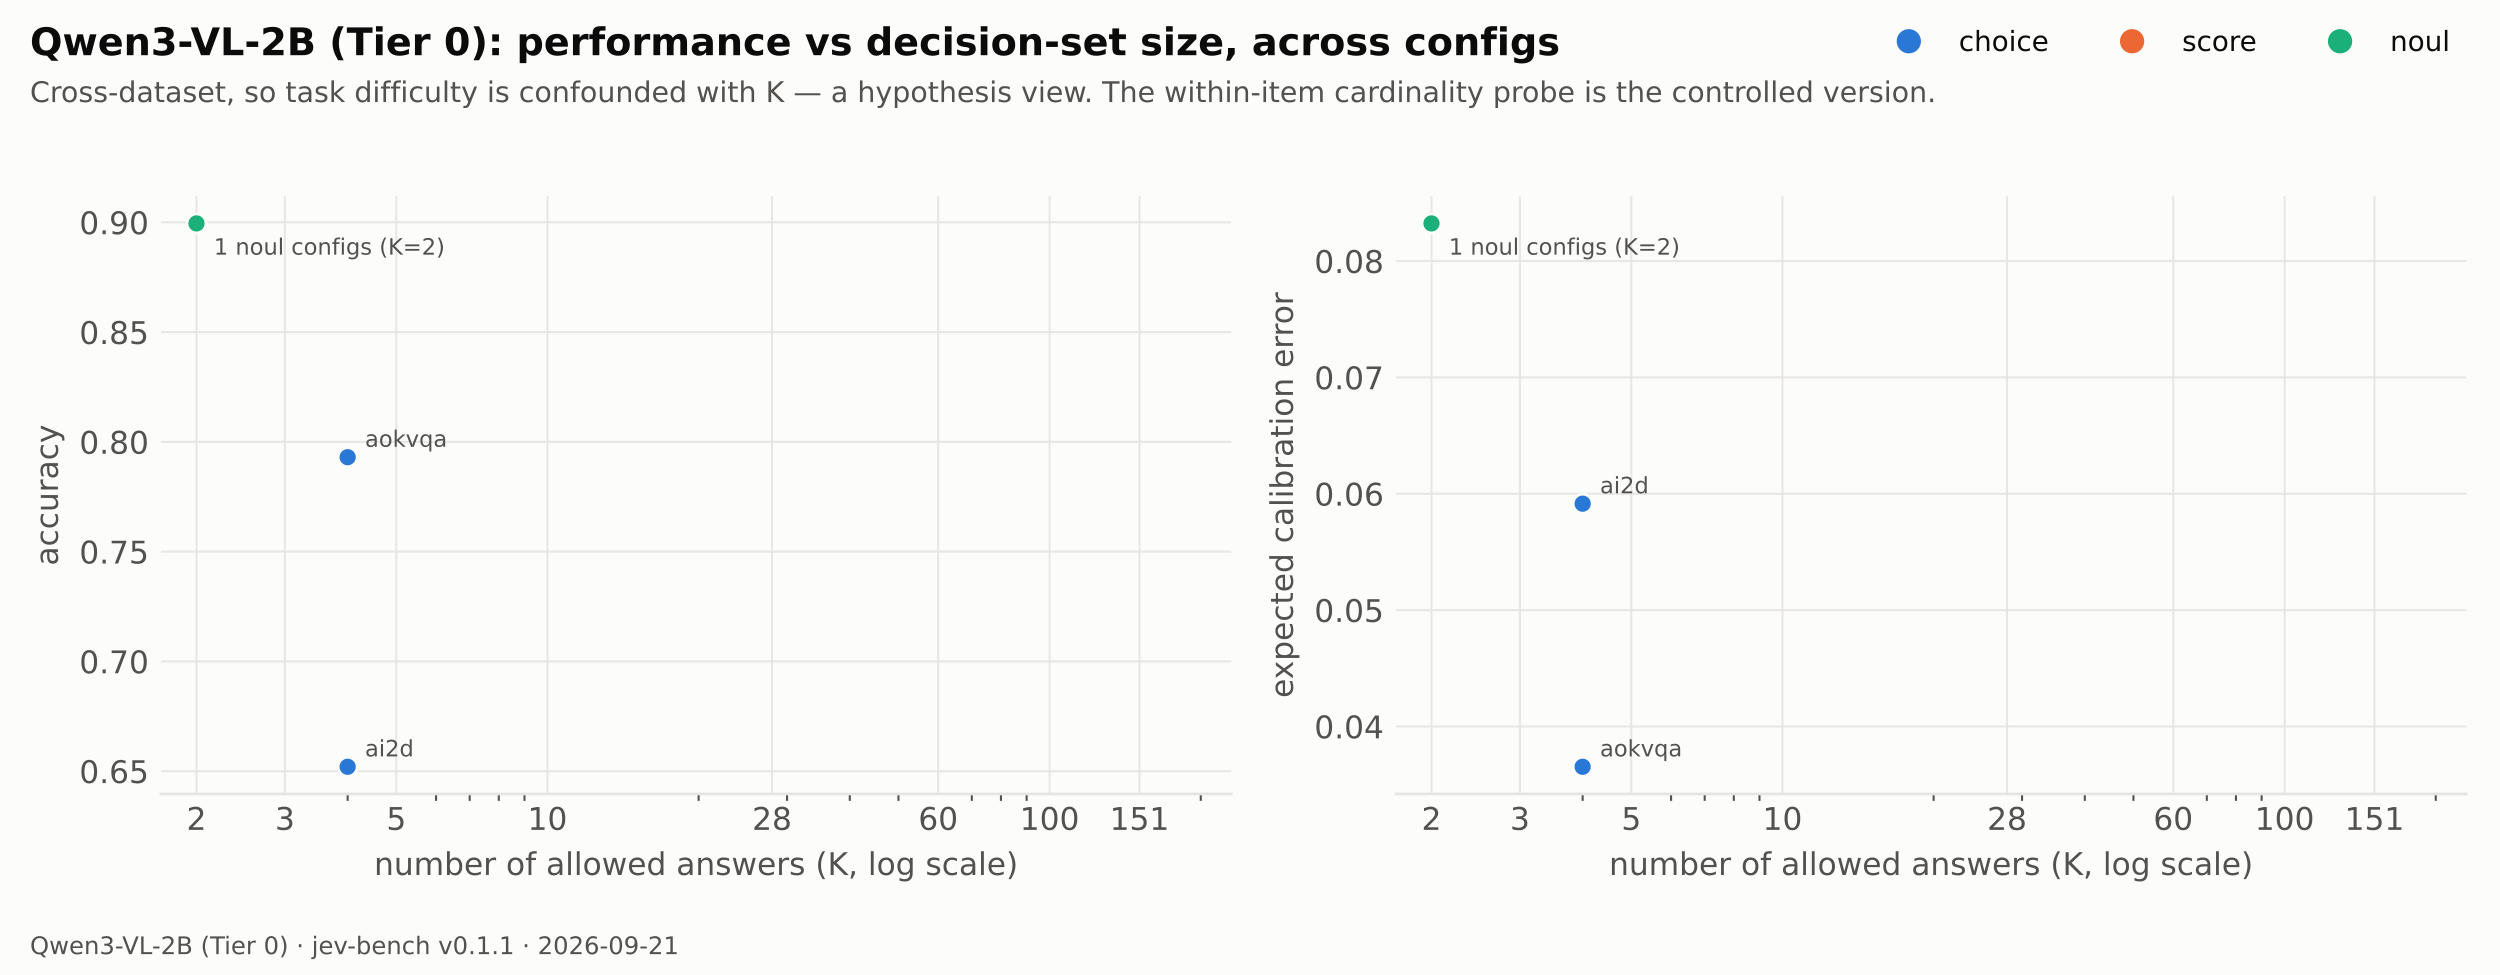
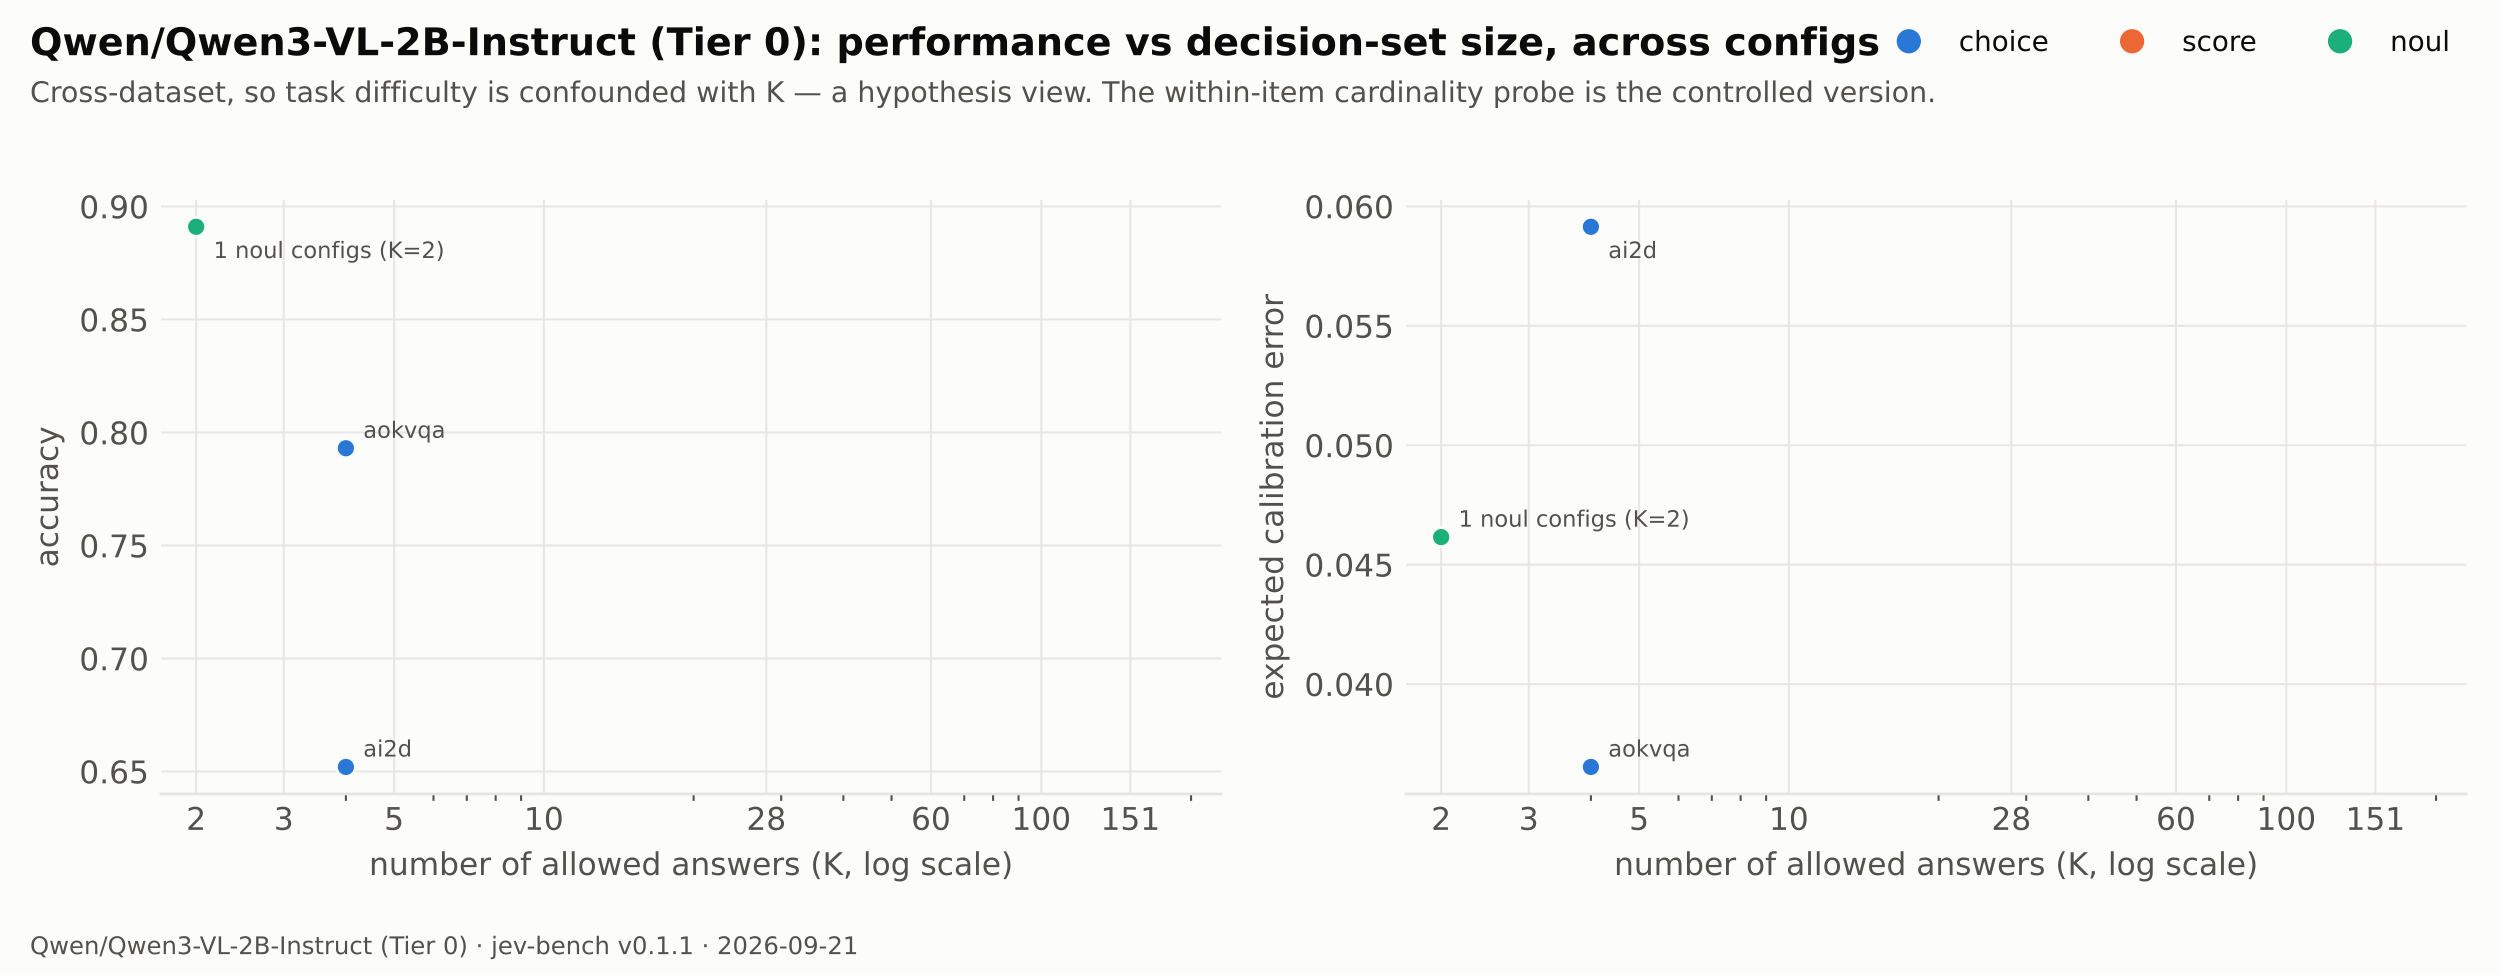
<svg xmlns="http://www.w3.org/2000/svg" xmlns:xlink="http://www.w3.org/1999/xlink" width="720pt" height="280.8pt" viewBox="0 0 720 280.8" version="1.1">
  <defs>
    <style type="text/css">*{stroke-linejoin: round; stroke-linecap: butt}</style>
  </defs>
  <g id="figure_1">
    <g id="patch_1">
      <path d="M 0 280.8  L 720 280.8  L 720 0  L 0 0  z " style="fill: #fcfcfb" />
    </g>
    <g id="axes_1">
      <g id="patch_2">
-         <path d="M 46.38 228.658  L 354.599 228.658  L 354.599 56.52  L 46.38 56.52  z " style="fill: #fcfcfb" />
+         <path d="M 46.38 228.658  L 351.719 228.658  L 351.719 57.537  L 46.38 57.537  z " style="fill: #fcfcfb" />
      </g>
      <g id="matplotlib.axis_1">
        <g id="xtick_1">
          <g id="line2d_1">
-             <path d="M 56.587 228.658  L 56.587 56.52  " clip-path="url(#pac62954fc0)" style="fill: none; stroke: #e6e5e1; stroke-opacity: 0.9; stroke-width: 0.6; stroke-linecap: square" />
+             <path d="M 56.492 228.658  L 56.492 57.537  " clip-path="url(#p99fe18894e)" style="fill: none; stroke: #e6e5e1; stroke-opacity: 0.9; stroke-width: 0.6; stroke-linecap: square" />
          </g>
          <g id="line2d_2" />
          <g id="text_1">
-             <text style="font-size: 9px; font-family: 'DejaVu Sans'; text-anchor: middle; fill: #52514e" x="56.587" y="238.996" transform="rotate(-0 56.58722 238.9958)">2</text>
+             <text style="font-size: 9px; font-family: 'DejaVu Sans'; text-anchor: middle; fill: #52514e" x="56.492" y="238.996" transform="rotate(-0 56.49184 238.9958)">2</text>
          </g>
        </g>
        <g id="xtick_2">
          <g id="line2d_3">
-             <path d="M 82.053 228.658  L 82.053 56.52  " clip-path="url(#pac62954fc0)" style="fill: none; stroke: #e6e5e1; stroke-opacity: 0.9; stroke-width: 0.6; stroke-linecap: square" />
+             <path d="M 81.72 228.658  L 81.72 57.537  " clip-path="url(#p99fe18894e)" style="fill: none; stroke: #e6e5e1; stroke-opacity: 0.9; stroke-width: 0.6; stroke-linecap: square" />
          </g>
          <g id="line2d_4" />
          <g id="text_2">
-             <text style="font-size: 9px; font-family: 'DejaVu Sans'; text-anchor: middle; fill: #52514e" x="82.053" y="238.996" transform="rotate(-0 82.05299 238.9958)">3</text>
+             <text style="font-size: 9px; font-family: 'DejaVu Sans'; text-anchor: middle; fill: #52514e" x="81.72" y="238.996" transform="rotate(-0 81.71966 238.9958)">3</text>
          </g>
        </g>
        <g id="xtick_3">
          <g id="line2d_5">
-             <path d="M 114.136 228.658  L 114.136 56.52  " clip-path="url(#pac62954fc0)" style="fill: none; stroke: #e6e5e1; stroke-opacity: 0.9; stroke-width: 0.6; stroke-linecap: square" />
+             <path d="M 113.503 228.658  L 113.503 57.537  " clip-path="url(#p99fe18894e)" style="fill: none; stroke: #e6e5e1; stroke-opacity: 0.9; stroke-width: 0.6; stroke-linecap: square" />
          </g>
          <g id="line2d_6" />
          <g id="text_3">
-             <text style="font-size: 9px; font-family: 'DejaVu Sans'; text-anchor: middle; fill: #52514e" x="114.136" y="238.996" transform="rotate(-0 114.1361 238.9958)">5</text>
+             <text style="font-size: 9px; font-family: 'DejaVu Sans'; text-anchor: middle; fill: #52514e" x="113.503" y="238.996" transform="rotate(-0 113.503 238.9958)">5</text>
          </g>
        </g>
        <g id="xtick_4">
          <g id="line2d_7">
-             <path d="M 157.67 228.658  L 157.67 56.52  " clip-path="url(#pac62954fc0)" style="fill: none; stroke: #e6e5e1; stroke-opacity: 0.9; stroke-width: 0.6; stroke-linecap: square" />
+             <path d="M 156.63 228.658  L 156.63 57.537  " clip-path="url(#p99fe18894e)" style="fill: none; stroke: #e6e5e1; stroke-opacity: 0.9; stroke-width: 0.6; stroke-linecap: square" />
          </g>
          <g id="line2d_8" />
          <g id="text_4">
-             <text style="font-size: 9px; font-family: 'DejaVu Sans'; text-anchor: middle; fill: #52514e" x="157.67" y="238.996" transform="rotate(-0 157.6701 238.9958)">10</text>
+             <text style="font-size: 9px; font-family: 'DejaVu Sans'; text-anchor: middle; fill: #52514e" x="156.63" y="238.996" transform="rotate(-0 156.6302 238.9958)">10</text>
          </g>
        </g>
        <g id="xtick_5">
          <g id="line2d_9">
-             <path d="M 222.337 228.658  L 222.337 56.52  " clip-path="url(#pac62954fc0)" style="fill: none; stroke: #e6e5e1; stroke-opacity: 0.9; stroke-width: 0.6; stroke-linecap: square" />
+             <path d="M 220.693 228.658  L 220.693 57.537  " clip-path="url(#p99fe18894e)" style="fill: none; stroke: #e6e5e1; stroke-opacity: 0.9; stroke-width: 0.6; stroke-linecap: square" />
          </g>
          <g id="line2d_10" />
          <g id="text_5">
-             <text style="font-size: 9px; font-family: 'DejaVu Sans'; text-anchor: middle; fill: #52514e" x="222.337" y="238.996" transform="rotate(-0 222.3367 238.9958)">28</text>
+             <text style="font-size: 9px; font-family: 'DejaVu Sans'; text-anchor: middle; fill: #52514e" x="220.693" y="238.996" transform="rotate(-0 220.6926 238.9958)">28</text>
          </g>
        </g>
        <g id="xtick_6">
          <g id="line2d_11">
-             <path d="M 270.204 228.658  L 270.204 56.52  " clip-path="url(#pac62954fc0)" style="fill: none; stroke: #e6e5e1; stroke-opacity: 0.9; stroke-width: 0.6; stroke-linecap: square" />
+             <path d="M 268.112 228.658  L 268.112 57.537  " clip-path="url(#p99fe18894e)" style="fill: none; stroke: #e6e5e1; stroke-opacity: 0.9; stroke-width: 0.6; stroke-linecap: square" />
          </g>
          <g id="line2d_12" />
          <g id="text_6">
-             <text style="font-size: 9px; font-family: 'DejaVu Sans'; text-anchor: middle; fill: #52514e" x="270.204" y="238.996" transform="rotate(-0 270.2039 238.9958)">60</text>
+             <text style="font-size: 9px; font-family: 'DejaVu Sans'; text-anchor: middle; fill: #52514e" x="268.112" y="238.996" transform="rotate(-0 268.1125 238.9958)">60</text>
          </g>
        </g>
        <g id="xtick_7">
          <g id="line2d_13">
-             <path d="M 302.287 228.658  L 302.287 56.52  " clip-path="url(#pac62954fc0)" style="fill: none; stroke: #e6e5e1; stroke-opacity: 0.9; stroke-width: 0.6; stroke-linecap: square" />
+             <path d="M 299.896 228.658  L 299.896 57.537  " clip-path="url(#p99fe18894e)" style="fill: none; stroke: #e6e5e1; stroke-opacity: 0.9; stroke-width: 0.6; stroke-linecap: square" />
          </g>
          <g id="line2d_14" />
          <g id="text_7">
-             <text style="font-size: 9px; font-family: 'DejaVu Sans'; text-anchor: middle; fill: #52514e" x="302.287" y="238.996" transform="rotate(-0 302.287 238.9958)">100</text>
+             <text style="font-size: 9px; font-family: 'DejaVu Sans'; text-anchor: middle; fill: #52514e" x="299.896" y="238.996" transform="rotate(-0 299.8958 238.9958)">100</text>
          </g>
        </g>
        <g id="xtick_8">
          <g id="line2d_15">
-             <path d="M 328.17 228.658  L 328.17 56.52  " clip-path="url(#pac62954fc0)" style="fill: none; stroke: #e6e5e1; stroke-opacity: 0.9; stroke-width: 0.6; stroke-linecap: square" />
+             <path d="M 325.537 228.658  L 325.537 57.537  " clip-path="url(#p99fe18894e)" style="fill: none; stroke: #e6e5e1; stroke-opacity: 0.9; stroke-width: 0.6; stroke-linecap: square" />
          </g>
          <g id="line2d_16" />
          <g id="text_8">
-             <text style="font-size: 9px; font-family: 'DejaVu Sans'; text-anchor: middle; fill: #52514e" x="328.17" y="238.996" transform="rotate(-0 328.1701 238.9958)">151</text>
+             <text style="font-size: 9px; font-family: 'DejaVu Sans'; text-anchor: middle; fill: #52514e" x="325.537" y="238.996" transform="rotate(-0 325.537 238.9958)">151</text>
          </g>
        </g>
        <g id="xtick_9">
          <g id="line2d_17">
            <defs>
-               <path id="m571e9ba2e5" d="M 0 0  L 0 2  " style="stroke: #52514e; stroke-width: 0.6" />
+               <path id="m1d4f5ffcef" d="M 0 0  L 0 2  " style="stroke: #52514e; stroke-width: 0.6" />
            </defs>
            <g>
-               <use xlink:href="#m571e9ba2e5" x="100.121" y="228.658" style="fill: #52514e; stroke: #52514e; stroke-width: 0.6" />
+               <use xlink:href="#m1d4f5ffcef" x="99.619" y="228.658" style="fill: #52514e; stroke: #52514e; stroke-width: 0.6" />
            </g>
          </g>
        </g>
        <g id="xtick_10">
          <g id="line2d_18">
            <g>
-               <use xlink:href="#m571e9ba2e5" x="125.587" y="228.658" style="fill: #52514e; stroke: #52514e; stroke-width: 0.6" />
+               <use xlink:href="#m1d4f5ffcef" x="124.847" y="228.658" style="fill: #52514e; stroke: #52514e; stroke-width: 0.6" />
            </g>
          </g>
        </g>
        <g id="xtick_11">
          <g id="line2d_19">
            <g>
-               <use xlink:href="#m571e9ba2e5" x="135.269" y="228.658" style="fill: #52514e; stroke: #52514e; stroke-width: 0.6" />
+               <use xlink:href="#m1d4f5ffcef" x="134.438" y="228.658" style="fill: #52514e; stroke: #52514e; stroke-width: 0.6" />
            </g>
          </g>
        </g>
        <g id="xtick_12">
          <g id="line2d_20">
            <g>
-               <use xlink:href="#m571e9ba2e5" x="143.655" y="228.658" style="fill: #52514e; stroke: #52514e; stroke-width: 0.6" />
+               <use xlink:href="#m1d4f5ffcef" x="142.746" y="228.658" style="fill: #52514e; stroke: #52514e; stroke-width: 0.6" />
            </g>
          </g>
        </g>
        <g id="xtick_13">
          <g id="line2d_21">
            <g>
-               <use xlink:href="#m571e9ba2e5" x="151.053" y="228.658" style="fill: #52514e; stroke: #52514e; stroke-width: 0.6" />
+               <use xlink:href="#m1d4f5ffcef" x="150.075" y="228.658" style="fill: #52514e; stroke: #52514e; stroke-width: 0.6" />
            </g>
          </g>
        </g>
        <g id="xtick_14">
          <g id="line2d_22">
            <g>
-               <use xlink:href="#m571e9ba2e5" x="201.204" y="228.658" style="fill: #52514e; stroke: #52514e; stroke-width: 0.6" />
+               <use xlink:href="#m1d4f5ffcef" x="199.757" y="228.658" style="fill: #52514e; stroke: #52514e; stroke-width: 0.6" />
            </g>
          </g>
        </g>
        <g id="xtick_15">
          <g id="line2d_23">
            <g>
-               <use xlink:href="#m571e9ba2e5" x="226.67" y="228.658" style="fill: #52514e; stroke: #52514e; stroke-width: 0.6" />
+               <use xlink:href="#m1d4f5ffcef" x="224.985" y="228.658" style="fill: #52514e; stroke: #52514e; stroke-width: 0.6" />
            </g>
          </g>
        </g>
        <g id="xtick_16">
          <g id="line2d_24">
            <g>
-               <use xlink:href="#m571e9ba2e5" x="244.738" y="228.658" style="fill: #52514e; stroke: #52514e; stroke-width: 0.6" />
+               <use xlink:href="#m1d4f5ffcef" x="242.885" y="228.658" style="fill: #52514e; stroke: #52514e; stroke-width: 0.6" />
            </g>
          </g>
        </g>
        <g id="xtick_17">
          <g id="line2d_25">
            <g>
-               <use xlink:href="#m571e9ba2e5" x="258.753" y="228.658" style="fill: #52514e; stroke: #52514e; stroke-width: 0.6" />
+               <use xlink:href="#m1d4f5ffcef" x="256.769" y="228.658" style="fill: #52514e; stroke: #52514e; stroke-width: 0.6" />
            </g>
          </g>
        </g>
        <g id="xtick_18">
          <g id="line2d_26">
            <g>
-               <use xlink:href="#m571e9ba2e5" x="279.886" y="228.658" style="fill: #52514e; stroke: #52514e; stroke-width: 0.6" />
+               <use xlink:href="#m1d4f5ffcef" x="277.704" y="228.658" style="fill: #52514e; stroke: #52514e; stroke-width: 0.6" />
            </g>
          </g>
        </g>
        <g id="xtick_19">
          <g id="line2d_27">
            <g>
-               <use xlink:href="#m571e9ba2e5" x="288.272" y="228.658" style="fill: #52514e; stroke: #52514e; stroke-width: 0.6" />
+               <use xlink:href="#m1d4f5ffcef" x="286.012" y="228.658" style="fill: #52514e; stroke: #52514e; stroke-width: 0.6" />
            </g>
          </g>
        </g>
        <g id="xtick_20">
          <g id="line2d_28">
            <g>
-               <use xlink:href="#m571e9ba2e5" x="295.67" y="228.658" style="fill: #52514e; stroke: #52514e; stroke-width: 0.6" />
+               <use xlink:href="#m1d4f5ffcef" x="293.34" y="228.658" style="fill: #52514e; stroke: #52514e; stroke-width: 0.6" />
            </g>
          </g>
        </g>
        <g id="xtick_21">
          <g id="line2d_29">
            <g>
-               <use xlink:href="#m571e9ba2e5" x="345.821" y="228.658" style="fill: #52514e; stroke: #52514e; stroke-width: 0.6" />
+               <use xlink:href="#m1d4f5ffcef" x="343.023" y="228.658" style="fill: #52514e; stroke: #52514e; stroke-width: 0.6" />
            </g>
          </g>
        </g>
        <g id="text_9">
-           <text style="font-size: 9px; font-family: 'DejaVu Sans'; text-anchor: middle; fill: #52514e" x="200.489" y="251.996" transform="rotate(-0 200.4895 251.9965)">number of allowed answers (K, log scale)</text>
+           <text style="font-size: 9px; font-family: 'DejaVu Sans'; text-anchor: middle; fill: #52514e" x="199.049" y="251.996" transform="rotate(-0 199.0495 251.9965)">number of allowed answers (K, log scale)</text>
        </g>
      </g>
      <g id="matplotlib.axis_2">
        <g id="ytick_1">
          <g id="line2d_30">
-             <path d="M 46.38 222.098  L 354.599 222.098  " clip-path="url(#pac62954fc0)" style="fill: none; stroke: #e6e5e1; stroke-opacity: 0.9; stroke-width: 0.6; stroke-linecap: square" />
+             <path d="M 46.38 222.181  L 351.719 222.181  " clip-path="url(#p99fe18894e)" style="fill: none; stroke: #e6e5e1; stroke-opacity: 0.9; stroke-width: 0.6; stroke-linecap: square" />
          </g>
          <g id="line2d_31" />
          <g id="text_10">
-             <text style="font-size: 9px; font-family: 'DejaVu Sans'; text-anchor: end; fill: #52514e" x="42.88" y="225.517" transform="rotate(-0 42.88 225.5169)">0.65</text>
+             <text style="font-size: 9px; font-family: 'DejaVu Sans'; text-anchor: end; fill: #52514e" x="42.88" y="225.6" transform="rotate(-0 42.88 225.6004)">0.65</text>
          </g>
        </g>
        <g id="ytick_2">
          <g id="line2d_32">
-             <path d="M 46.38 190.484  L 354.599 190.484  " clip-path="url(#pac62954fc0)" style="fill: none; stroke: #e6e5e1; stroke-opacity: 0.9; stroke-width: 0.6; stroke-linecap: square" />
+             <path d="M 46.38 189.637  L 351.719 189.637  " clip-path="url(#p99fe18894e)" style="fill: none; stroke: #e6e5e1; stroke-opacity: 0.9; stroke-width: 0.6; stroke-linecap: square" />
          </g>
          <g id="line2d_33" />
          <g id="text_11">
-             <text style="font-size: 9px; font-family: 'DejaVu Sans'; text-anchor: end; fill: #52514e" x="42.88" y="193.903" transform="rotate(-0 42.88 193.903)">0.70</text>
+             <text style="font-size: 9px; font-family: 'DejaVu Sans'; text-anchor: end; fill: #52514e" x="42.88" y="193.056" transform="rotate(-0 42.88 193.0556)">0.70</text>
          </g>
        </g>
        <g id="ytick_3">
          <g id="line2d_34">
-             <path d="M 46.38 158.87  L 354.599 158.87  " clip-path="url(#pac62954fc0)" style="fill: none; stroke: #e6e5e1; stroke-opacity: 0.9; stroke-width: 0.6; stroke-linecap: square" />
+             <path d="M 46.38 157.092  L 351.719 157.092  " clip-path="url(#p99fe18894e)" style="fill: none; stroke: #e6e5e1; stroke-opacity: 0.9; stroke-width: 0.6; stroke-linecap: square" />
          </g>
          <g id="line2d_35" />
          <g id="text_12">
-             <text style="font-size: 9px; font-family: 'DejaVu Sans'; text-anchor: end; fill: #52514e" x="42.88" y="162.289" transform="rotate(-0 42.88 162.2891)">0.75</text>
+             <text style="font-size: 9px; font-family: 'DejaVu Sans'; text-anchor: end; fill: #52514e" x="42.88" y="160.511" transform="rotate(-0 42.88 160.5108)">0.75</text>
          </g>
        </g>
        <g id="ytick_4">
          <g id="line2d_36">
-             <path d="M 46.38 127.256  L 354.599 127.256  " clip-path="url(#pac62954fc0)" style="fill: none; stroke: #e6e5e1; stroke-opacity: 0.9; stroke-width: 0.6; stroke-linecap: square" />
+             <path d="M 46.38 124.547  L 351.719 124.547  " clip-path="url(#p99fe18894e)" style="fill: none; stroke: #e6e5e1; stroke-opacity: 0.9; stroke-width: 0.6; stroke-linecap: square" />
          </g>
          <g id="line2d_37" />
          <g id="text_13">
-             <text style="font-size: 9px; font-family: 'DejaVu Sans'; text-anchor: end; fill: #52514e" x="42.88" y="130.675" transform="rotate(-0 42.88 130.6751)">0.80</text>
+             <text style="font-size: 9px; font-family: 'DejaVu Sans'; text-anchor: end; fill: #52514e" x="42.88" y="127.966" transform="rotate(-0 42.88 127.966)">0.80</text>
          </g>
        </g>
        <g id="ytick_5">
          <g id="line2d_38">
-             <path d="M 46.38 95.642  L 354.599 95.642  " clip-path="url(#pac62954fc0)" style="fill: none; stroke: #e6e5e1; stroke-opacity: 0.9; stroke-width: 0.6; stroke-linecap: square" />
+             <path d="M 46.38 92.002  L 351.719 92.002  " clip-path="url(#p99fe18894e)" style="fill: none; stroke: #e6e5e1; stroke-opacity: 0.9; stroke-width: 0.6; stroke-linecap: square" />
          </g>
          <g id="line2d_39" />
          <g id="text_14">
-             <text style="font-size: 9px; font-family: 'DejaVu Sans'; text-anchor: end; fill: #52514e" x="42.88" y="99.061" transform="rotate(-0 42.88 99.06119)">0.85</text>
+             <text style="font-size: 9px; font-family: 'DejaVu Sans'; text-anchor: end; fill: #52514e" x="42.88" y="95.421" transform="rotate(-0 42.88 95.4212)">0.85</text>
          </g>
        </g>
        <g id="ytick_6">
          <g id="line2d_40">
-             <path d="M 46.38 64.028  L 354.599 64.028  " clip-path="url(#pac62954fc0)" style="fill: none; stroke: #e6e5e1; stroke-opacity: 0.9; stroke-width: 0.6; stroke-linecap: square" />
+             <path d="M 46.38 59.457  L 351.719 59.457  " clip-path="url(#p99fe18894e)" style="fill: none; stroke: #e6e5e1; stroke-opacity: 0.9; stroke-width: 0.6; stroke-linecap: square" />
          </g>
          <g id="line2d_41" />
          <g id="text_15">
-             <text style="font-size: 9px; font-family: 'DejaVu Sans'; text-anchor: end; fill: #52514e" x="42.88" y="67.447" transform="rotate(-0 42.88 67.44726)">0.90</text>
+             <text style="font-size: 9px; font-family: 'DejaVu Sans'; text-anchor: end; fill: #52514e" x="42.88" y="62.876" transform="rotate(-0 42.88 62.8764)">0.90</text>
          </g>
        </g>
        <g id="text_16">
-           <text style="font-size: 9px; font-family: 'DejaVu Sans'; text-anchor: middle; fill: #52514e" x="16.679" y="142.589" transform="rotate(-90 16.67883 142.5889)">accuracy</text>
+           <text style="font-size: 9px; font-family: 'DejaVu Sans'; text-anchor: middle; fill: #52514e" x="16.679" y="143.098" transform="rotate(-90 16.67883 143.0976)">accuracy</text>
        </g>
      </g>
      <g id="patch_3">
-         <path d="M 46.38 228.658  L 354.599 228.658  " style="fill: none; stroke: #e6e5e1; stroke-width: 0.8; stroke-linejoin: miter; stroke-linecap: square" />
+         <path d="M 46.38 228.658  L 351.719 228.658  " style="fill: none; stroke: #e6e5e1; stroke-width: 0.8; stroke-linejoin: miter; stroke-linecap: square" />
      </g>
      <g id="PathCollection_1">
        <defs>
-           <path id="m0125e4e726" d="M 0 2.739  C 0.726 2.739 1.423 2.45 1.936 1.936  C 2.45 1.423 2.739 0.726 2.739 0  C 2.739 -0.726 2.45 -1.423 1.936 -1.936  C 1.423 -2.45 0.726 -2.739 0 -2.739  C -0.726 -2.739 -1.423 -2.45 -1.936 -1.936  C -2.45 -1.423 -2.739 -0.726 -2.739 0  C -2.739 0.726 -2.45 1.423 -1.936 1.936  C -1.423 2.45 -0.726 2.739 0 2.739  z " style="stroke: #fcfcfb; stroke-width: 0.8" />
+           <path id="m576ba4aeda" d="M 0 2.739  C 0.726 2.739 1.423 2.45 1.936 1.936  C 2.45 1.423 2.739 0.726 2.739 0  C 2.739 -0.726 2.45 -1.423 1.936 -1.936  C 1.423 -2.45 0.726 -2.739 0 -2.739  C -0.726 -2.739 -1.423 -2.45 -1.936 -1.936  C -2.45 -1.423 -2.739 -0.726 -2.739 0  C -2.739 0.726 -2.45 1.423 -1.936 1.936  C -1.423 2.45 -0.726 2.739 0 2.739  z " style="stroke: #fcfcfb; stroke-width: 0.8" />
        </defs>
-         <g clip-path="url(#pac62954fc0)">
-           <use xlink:href="#m0125e4e726" x="100.121" y="220.833" style="fill: #2a78d6; stroke: #fcfcfb; stroke-width: 0.8" />
+         <g clip-path="url(#p99fe18894e)">
+           <use xlink:href="#m576ba4aeda" x="99.619" y="220.88" style="fill: #2a78d6; stroke: #fcfcfb; stroke-width: 0.8" />
        </g>
      </g>
      <g id="PathCollection_2">
-         <g clip-path="url(#pac62954fc0)">
-           <use xlink:href="#m0125e4e726" x="100.121" y="131.675" style="fill: #2a78d6; stroke: #fcfcfb; stroke-width: 0.8" />
+         <g clip-path="url(#p99fe18894e)">
+           <use xlink:href="#m576ba4aeda" x="99.619" y="129.096" style="fill: #2a78d6; stroke: #fcfcfb; stroke-width: 0.8" />
        </g>
      </g>
      <g id="PathCollection_3">
        <defs>
-           <path id="m23aa05ba71" d="M 0 2.739  C 0.726 2.739 1.423 2.45 1.936 1.936  C 2.45 1.423 2.739 0.726 2.739 0  C 2.739 -0.726 2.45 -1.423 1.936 -1.936  C 1.423 -2.45 0.726 -2.739 0 -2.739  C -0.726 -2.739 -1.423 -2.45 -1.936 -1.936  C -2.45 -1.423 -2.739 -0.726 -2.739 0  C -2.739 0.726 -2.45 1.423 -1.936 1.936  C -1.423 2.45 -0.726 2.739 0 2.739  z " style="stroke: #fcfcfb; stroke-width: 0.8" />
+           <path id="m2c1208b333" d="M 0 2.739  C 0.726 2.739 1.423 2.45 1.936 1.936  C 2.45 1.423 2.739 0.726 2.739 0  C 2.739 -0.726 2.45 -1.423 1.936 -1.936  C 1.423 -2.45 0.726 -2.739 0 -2.739  C -0.726 -2.739 -1.423 -2.45 -1.936 -1.936  C -2.45 -1.423 -2.739 -0.726 -2.739 0  C -2.739 0.726 -2.45 1.423 -1.936 1.936  C -1.423 2.45 -0.726 2.739 0 2.739  z " style="stroke: #fcfcfb; stroke-width: 0.8" />
        </defs>
-         <g clip-path="url(#pac62954fc0)">
-           <use xlink:href="#m23aa05ba71" x="56.587" y="64.344" style="fill: #1baf7a; stroke: #fcfcfb; stroke-width: 0.8" />
+         <g clip-path="url(#p99fe18894e)">
+           <use xlink:href="#m2c1208b333" x="56.492" y="65.316" style="fill: #1baf7a; stroke: #fcfcfb; stroke-width: 0.8" />
        </g>
      </g>
      <g id="text_17">
-         <text style="font-size: 6.5px; font-family: 'DejaVu Sans'; text-anchor: start; fill: #52514e" x="61.587" y="73.344" transform="rotate(-0 61.58722 73.34445)">1 noul configs (K=2)</text>
+         <text style="font-size: 6.5px; font-family: 'DejaVu Sans'; text-anchor: start; fill: #52514e" x="61.492" y="74.316" transform="rotate(-0 61.49184 74.31552)">1 noul configs (K=2)</text>
      </g>
      <g id="text_18">
-         <text style="font-size: 6.5px; font-family: 'DejaVu Sans'; text-anchor: start; fill: #52514e" x="105.121" y="217.833" transform="rotate(-0 105.1212 217.8334)">ai2d</text>
+         <text style="font-size: 6.5px; font-family: 'DejaVu Sans'; text-anchor: start; fill: #52514e" x="104.619" y="217.88" transform="rotate(-0 104.6191 217.8797)">ai2d</text>
      </g>
      <g id="text_19">
-         <text style="font-size: 6.5px; font-family: 'DejaVu Sans'; text-anchor: start; fill: #52514e" x="105.121" y="128.675" transform="rotate(-0 105.1212 128.6753)">aokvqa</text>
+         <text style="font-size: 6.5px; font-family: 'DejaVu Sans'; text-anchor: start; fill: #52514e" x="104.619" y="126.096" transform="rotate(-0 104.6191 126.0963)">aokvqa</text>
      </g>
    </g>
    <g id="axes_2">
      <g id="patch_4">
-         <path d="M 402.061 228.658  L 710.28 228.658  L 710.28 56.52  L 402.061 56.52  z " style="fill: #fcfcfb" />
+         <path d="M 404.941 228.658  L 710.28 228.658  L 710.28 57.537  L 404.941 57.537  z " style="fill: #fcfcfb" />
      </g>
      <g id="matplotlib.axis_3">
        <g id="xtick_22">
          <g id="line2d_42">
-             <path d="M 412.268 228.658  L 412.268 56.52  " clip-path="url(#p29a5bc66f1)" style="fill: none; stroke: #e6e5e1; stroke-opacity: 0.9; stroke-width: 0.6; stroke-linecap: square" />
+             <path d="M 415.053 228.658  L 415.053 57.537  " clip-path="url(#pd5977aea11)" style="fill: none; stroke: #e6e5e1; stroke-opacity: 0.9; stroke-width: 0.6; stroke-linecap: square" />
          </g>
          <g id="line2d_43" />
          <g id="text_20">
-             <text style="font-size: 9px; font-family: 'DejaVu Sans'; text-anchor: middle; fill: #52514e" x="412.268" y="238.996" transform="rotate(-0 412.2683 238.9958)">2</text>
+             <text style="font-size: 9px; font-family: 'DejaVu Sans'; text-anchor: middle; fill: #52514e" x="415.053" y="238.996" transform="rotate(-0 415.0529 238.9958)">2</text>
          </g>
        </g>
        <g id="xtick_23">
          <g id="line2d_44">
-             <path d="M 437.734 228.658  L 437.734 56.52  " clip-path="url(#p29a5bc66f1)" style="fill: none; stroke: #e6e5e1; stroke-opacity: 0.9; stroke-width: 0.6; stroke-linecap: square" />
+             <path d="M 440.281 228.658  L 440.281 57.537  " clip-path="url(#pd5977aea11)" style="fill: none; stroke: #e6e5e1; stroke-opacity: 0.9; stroke-width: 0.6; stroke-linecap: square" />
          </g>
          <g id="line2d_45" />
          <g id="text_21">
-             <text style="font-size: 9px; font-family: 'DejaVu Sans'; text-anchor: middle; fill: #52514e" x="437.734" y="238.996" transform="rotate(-0 437.734 238.9958)">3</text>
+             <text style="font-size: 9px; font-family: 'DejaVu Sans'; text-anchor: middle; fill: #52514e" x="440.281" y="238.996" transform="rotate(-0 440.2807 238.9958)">3</text>
          </g>
        </g>
        <g id="xtick_24">
          <g id="line2d_46">
-             <path d="M 469.817 228.658  L 469.817 56.52  " clip-path="url(#p29a5bc66f1)" style="fill: none; stroke: #e6e5e1; stroke-opacity: 0.9; stroke-width: 0.6; stroke-linecap: square" />
+             <path d="M 472.064 228.658  L 472.064 57.537  " clip-path="url(#pd5977aea11)" style="fill: none; stroke: #e6e5e1; stroke-opacity: 0.9; stroke-width: 0.6; stroke-linecap: square" />
          </g>
          <g id="line2d_47" />
          <g id="text_22">
-             <text style="font-size: 9px; font-family: 'DejaVu Sans'; text-anchor: middle; fill: #52514e" x="469.817" y="238.996" transform="rotate(-0 469.8171 238.9958)">5</text>
+             <text style="font-size: 9px; font-family: 'DejaVu Sans'; text-anchor: middle; fill: #52514e" x="472.064" y="238.996" transform="rotate(-0 472.064 238.9958)">5</text>
          </g>
        </g>
        <g id="xtick_25">
          <g id="line2d_48">
-             <path d="M 513.351 228.658  L 513.351 56.52  " clip-path="url(#p29a5bc66f1)" style="fill: none; stroke: #e6e5e1; stroke-opacity: 0.9; stroke-width: 0.6; stroke-linecap: square" />
+             <path d="M 515.191 228.658  L 515.191 57.537  " clip-path="url(#pd5977aea11)" style="fill: none; stroke: #e6e5e1; stroke-opacity: 0.9; stroke-width: 0.6; stroke-linecap: square" />
          </g>
          <g id="line2d_49" />
          <g id="text_23">
-             <text style="font-size: 9px; font-family: 'DejaVu Sans'; text-anchor: middle; fill: #52514e" x="513.351" y="238.996" transform="rotate(-0 513.3511 238.9958)">10</text>
+             <text style="font-size: 9px; font-family: 'DejaVu Sans'; text-anchor: middle; fill: #52514e" x="515.191" y="238.996" transform="rotate(-0 515.1912 238.9958)">10</text>
          </g>
        </g>
        <g id="xtick_26">
          <g id="line2d_50">
-             <path d="M 578.018 228.658  L 578.018 56.52  " clip-path="url(#p29a5bc66f1)" style="fill: none; stroke: #e6e5e1; stroke-opacity: 0.9; stroke-width: 0.6; stroke-linecap: square" />
+             <path d="M 579.254 228.658  L 579.254 57.537  " clip-path="url(#pd5977aea11)" style="fill: none; stroke: #e6e5e1; stroke-opacity: 0.9; stroke-width: 0.6; stroke-linecap: square" />
          </g>
          <g id="line2d_51" />
          <g id="text_24">
-             <text style="font-size: 9px; font-family: 'DejaVu Sans'; text-anchor: middle; fill: #52514e" x="578.018" y="238.996" transform="rotate(-0 578.0178 238.9958)">28</text>
+             <text style="font-size: 9px; font-family: 'DejaVu Sans'; text-anchor: middle; fill: #52514e" x="579.254" y="238.996" transform="rotate(-0 579.2536 238.9958)">28</text>
          </g>
        </g>
        <g id="xtick_27">
          <g id="line2d_52">
-             <path d="M 625.885 228.658  L 625.885 56.52  " clip-path="url(#p29a5bc66f1)" style="fill: none; stroke: #e6e5e1; stroke-opacity: 0.9; stroke-width: 0.6; stroke-linecap: square" />
+             <path d="M 626.674 228.658  L 626.674 57.537  " clip-path="url(#pd5977aea11)" style="fill: none; stroke: #e6e5e1; stroke-opacity: 0.9; stroke-width: 0.6; stroke-linecap: square" />
          </g>
          <g id="line2d_53" />
          <g id="text_25">
-             <text style="font-size: 9px; font-family: 'DejaVu Sans'; text-anchor: middle; fill: #52514e" x="625.885" y="238.996" transform="rotate(-0 625.885 238.9958)">60</text>
+             <text style="font-size: 9px; font-family: 'DejaVu Sans'; text-anchor: middle; fill: #52514e" x="626.674" y="238.996" transform="rotate(-0 626.6736 238.9958)">60</text>
          </g>
        </g>
        <g id="xtick_28">
          <g id="line2d_54">
-             <path d="M 657.968 228.658  L 657.968 56.52  " clip-path="url(#p29a5bc66f1)" style="fill: none; stroke: #e6e5e1; stroke-opacity: 0.9; stroke-width: 0.6; stroke-linecap: square" />
+             <path d="M 658.457 228.658  L 658.457 57.537  " clip-path="url(#pd5977aea11)" style="fill: none; stroke: #e6e5e1; stroke-opacity: 0.9; stroke-width: 0.6; stroke-linecap: square" />
          </g>
          <g id="line2d_55" />
          <g id="text_26">
-             <text style="font-size: 9px; font-family: 'DejaVu Sans'; text-anchor: middle; fill: #52514e" x="657.968" y="238.996" transform="rotate(-0 657.968 238.9958)">100</text>
+             <text style="font-size: 9px; font-family: 'DejaVu Sans'; text-anchor: middle; fill: #52514e" x="658.457" y="238.996" transform="rotate(-0 658.4568 238.9958)">100</text>
          </g>
        </g>
        <g id="xtick_29">
          <g id="line2d_56">
-             <path d="M 683.851 228.658  L 683.851 56.52  " clip-path="url(#p29a5bc66f1)" style="fill: none; stroke: #e6e5e1; stroke-opacity: 0.9; stroke-width: 0.6; stroke-linecap: square" />
+             <path d="M 684.098 228.658  L 684.098 57.537  " clip-path="url(#pd5977aea11)" style="fill: none; stroke: #e6e5e1; stroke-opacity: 0.9; stroke-width: 0.6; stroke-linecap: square" />
          </g>
          <g id="line2d_57" />
          <g id="text_27">
-             <text style="font-size: 9px; font-family: 'DejaVu Sans'; text-anchor: middle; fill: #52514e" x="683.851" y="238.996" transform="rotate(-0 683.8511 238.9958)">151</text>
+             <text style="font-size: 9px; font-family: 'DejaVu Sans'; text-anchor: middle; fill: #52514e" x="684.098" y="238.996" transform="rotate(-0 684.0981 238.9958)">151</text>
          </g>
        </g>
        <g id="xtick_30">
          <g id="line2d_58">
            <g>
-               <use xlink:href="#m571e9ba2e5" x="455.802" y="228.658" style="fill: #52514e; stroke: #52514e; stroke-width: 0.6" />
+               <use xlink:href="#m1d4f5ffcef" x="458.18" y="228.658" style="fill: #52514e; stroke: #52514e; stroke-width: 0.6" />
            </g>
          </g>
        </g>
        <g id="xtick_31">
          <g id="line2d_59">
            <g>
-               <use xlink:href="#m571e9ba2e5" x="481.268" y="228.658" style="fill: #52514e; stroke: #52514e; stroke-width: 0.6" />
+               <use xlink:href="#m1d4f5ffcef" x="483.408" y="228.658" style="fill: #52514e; stroke: #52514e; stroke-width: 0.6" />
            </g>
          </g>
        </g>
        <g id="xtick_32">
          <g id="line2d_60">
            <g>
-               <use xlink:href="#m571e9ba2e5" x="490.95" y="228.658" style="fill: #52514e; stroke: #52514e; stroke-width: 0.6" />
+               <use xlink:href="#m1d4f5ffcef" x="492.999" y="228.658" style="fill: #52514e; stroke: #52514e; stroke-width: 0.6" />
            </g>
          </g>
        </g>
        <g id="xtick_33">
          <g id="line2d_61">
            <g>
-               <use xlink:href="#m571e9ba2e5" x="499.336" y="228.658" style="fill: #52514e; stroke: #52514e; stroke-width: 0.6" />
+               <use xlink:href="#m1d4f5ffcef" x="501.307" y="228.658" style="fill: #52514e; stroke: #52514e; stroke-width: 0.6" />
            </g>
          </g>
        </g>
        <g id="xtick_34">
          <g id="line2d_62">
            <g>
-               <use xlink:href="#m571e9ba2e5" x="506.734" y="228.658" style="fill: #52514e; stroke: #52514e; stroke-width: 0.6" />
+               <use xlink:href="#m1d4f5ffcef" x="508.636" y="228.658" style="fill: #52514e; stroke: #52514e; stroke-width: 0.6" />
            </g>
          </g>
        </g>
        <g id="xtick_35">
          <g id="line2d_63">
            <g>
-               <use xlink:href="#m571e9ba2e5" x="556.885" y="228.658" style="fill: #52514e; stroke: #52514e; stroke-width: 0.6" />
+               <use xlink:href="#m1d4f5ffcef" x="558.318" y="228.658" style="fill: #52514e; stroke: #52514e; stroke-width: 0.6" />
            </g>
          </g>
        </g>
        <g id="xtick_36">
          <g id="line2d_64">
            <g>
-               <use xlink:href="#m571e9ba2e5" x="582.351" y="228.658" style="fill: #52514e; stroke: #52514e; stroke-width: 0.6" />
+               <use xlink:href="#m1d4f5ffcef" x="583.546" y="228.658" style="fill: #52514e; stroke: #52514e; stroke-width: 0.6" />
            </g>
          </g>
        </g>
        <g id="xtick_37">
          <g id="line2d_65">
            <g>
-               <use xlink:href="#m571e9ba2e5" x="600.419" y="228.658" style="fill: #52514e; stroke: #52514e; stroke-width: 0.6" />
+               <use xlink:href="#m1d4f5ffcef" x="601.446" y="228.658" style="fill: #52514e; stroke: #52514e; stroke-width: 0.6" />
            </g>
          </g>
        </g>
        <g id="xtick_38">
          <g id="line2d_66">
            <g>
-               <use xlink:href="#m571e9ba2e5" x="614.434" y="228.658" style="fill: #52514e; stroke: #52514e; stroke-width: 0.6" />
+               <use xlink:href="#m1d4f5ffcef" x="615.33" y="228.658" style="fill: #52514e; stroke: #52514e; stroke-width: 0.6" />
            </g>
          </g>
        </g>
        <g id="xtick_39">
          <g id="line2d_67">
            <g>
-               <use xlink:href="#m571e9ba2e5" x="635.567" y="228.658" style="fill: #52514e; stroke: #52514e; stroke-width: 0.6" />
+               <use xlink:href="#m1d4f5ffcef" x="636.265" y="228.658" style="fill: #52514e; stroke: #52514e; stroke-width: 0.6" />
            </g>
          </g>
        </g>
        <g id="xtick_40">
          <g id="line2d_68">
            <g>
-               <use xlink:href="#m571e9ba2e5" x="643.953" y="228.658" style="fill: #52514e; stroke: #52514e; stroke-width: 0.6" />
+               <use xlink:href="#m1d4f5ffcef" x="644.573" y="228.658" style="fill: #52514e; stroke: #52514e; stroke-width: 0.6" />
            </g>
          </g>
        </g>
        <g id="xtick_41">
          <g id="line2d_69">
            <g>
-               <use xlink:href="#m571e9ba2e5" x="651.351" y="228.658" style="fill: #52514e; stroke: #52514e; stroke-width: 0.6" />
+               <use xlink:href="#m1d4f5ffcef" x="651.901" y="228.658" style="fill: #52514e; stroke: #52514e; stroke-width: 0.6" />
            </g>
          </g>
        </g>
        <g id="xtick_42">
          <g id="line2d_70">
            <g>
-               <use xlink:href="#m571e9ba2e5" x="701.502" y="228.658" style="fill: #52514e; stroke: #52514e; stroke-width: 0.6" />
+               <use xlink:href="#m1d4f5ffcef" x="701.584" y="228.658" style="fill: #52514e; stroke: #52514e; stroke-width: 0.6" />
            </g>
          </g>
        </g>
        <g id="text_28">
-           <text style="font-size: 9px; font-family: 'DejaVu Sans'; text-anchor: middle; fill: #52514e" x="556.171" y="251.996" transform="rotate(-0 556.1705 251.9965)">number of allowed answers (K, log scale)</text>
+           <text style="font-size: 9px; font-family: 'DejaVu Sans'; text-anchor: middle; fill: #52514e" x="557.611" y="251.996" transform="rotate(-0 557.6105 251.9965)">number of allowed answers (K, log scale)</text>
        </g>
      </g>
      <g id="matplotlib.axis_4">
        <g id="ytick_7">
          <g id="line2d_71">
-             <path d="M 402.061 209.211  L 710.28 209.211  " clip-path="url(#p29a5bc66f1)" style="fill: none; stroke: #e6e5e1; stroke-opacity: 0.9; stroke-width: 0.6; stroke-linecap: square" />
+             <path d="M 404.941 197.019  L 710.28 197.019  " clip-path="url(#pd5977aea11)" style="fill: none; stroke: #e6e5e1; stroke-opacity: 0.9; stroke-width: 0.6; stroke-linecap: square" />
          </g>
          <g id="line2d_72" />
          <g id="text_29">
-             <text style="font-size: 9px; font-family: 'DejaVu Sans'; text-anchor: end; fill: #52514e" x="398.561" y="212.63" transform="rotate(-0 398.5611 212.6302)">0.04</text>
+             <text style="font-size: 9px; font-family: 'DejaVu Sans'; text-anchor: end; fill: #52514e" x="401.441" y="200.438" transform="rotate(-0 401.4411 200.4383)">0.040</text>
          </g>
        </g>
        <g id="ytick_8">
          <g id="line2d_73">
-             <path d="M 402.061 175.704  L 710.28 175.704  " clip-path="url(#p29a5bc66f1)" style="fill: none; stroke: #e6e5e1; stroke-opacity: 0.9; stroke-width: 0.6; stroke-linecap: square" />
+             <path d="M 404.941 162.624  L 710.28 162.624  " clip-path="url(#pd5977aea11)" style="fill: none; stroke: #e6e5e1; stroke-opacity: 0.9; stroke-width: 0.6; stroke-linecap: square" />
          </g>
          <g id="line2d_74" />
          <g id="text_30">
-             <text style="font-size: 9px; font-family: 'DejaVu Sans'; text-anchor: end; fill: #52514e" x="398.561" y="179.123" transform="rotate(-0 398.5611 179.123)">0.05</text>
+             <text style="font-size: 9px; font-family: 'DejaVu Sans'; text-anchor: end; fill: #52514e" x="401.441" y="166.043" transform="rotate(-0 401.4411 166.0429)">0.045</text>
          </g>
        </g>
        <g id="ytick_9">
          <g id="line2d_75">
-             <path d="M 402.061 142.197  L 710.28 142.197  " clip-path="url(#p29a5bc66f1)" style="fill: none; stroke: #e6e5e1; stroke-opacity: 0.9; stroke-width: 0.6; stroke-linecap: square" />
+             <path d="M 404.941 128.229  L 710.28 128.229  " clip-path="url(#pd5977aea11)" style="fill: none; stroke: #e6e5e1; stroke-opacity: 0.9; stroke-width: 0.6; stroke-linecap: square" />
          </g>
          <g id="line2d_76" />
          <g id="text_31">
-             <text style="font-size: 9px; font-family: 'DejaVu Sans'; text-anchor: end; fill: #52514e" x="398.561" y="145.616" transform="rotate(-0 398.5611 145.6158)">0.06</text>
+             <text style="font-size: 9px; font-family: 'DejaVu Sans'; text-anchor: end; fill: #52514e" x="401.441" y="131.648" transform="rotate(-0 401.4411 131.6476)">0.050</text>
          </g>
        </g>
        <g id="ytick_10">
          <g id="line2d_77">
-             <path d="M 402.061 108.69  L 710.28 108.69  " clip-path="url(#p29a5bc66f1)" style="fill: none; stroke: #e6e5e1; stroke-opacity: 0.9; stroke-width: 0.6; stroke-linecap: square" />
+             <path d="M 404.941 93.833  L 710.28 93.833  " clip-path="url(#pd5977aea11)" style="fill: none; stroke: #e6e5e1; stroke-opacity: 0.9; stroke-width: 0.6; stroke-linecap: square" />
          </g>
          <g id="line2d_78" />
          <g id="text_32">
-             <text style="font-size: 9px; font-family: 'DejaVu Sans'; text-anchor: end; fill: #52514e" x="398.561" y="112.109" transform="rotate(-0 398.5611 112.1085)">0.07</text>
+             <text style="font-size: 9px; font-family: 'DejaVu Sans'; text-anchor: end; fill: #52514e" x="401.441" y="97.252" transform="rotate(-0 401.4411 97.25231)">0.055</text>
          </g>
        </g>
        <g id="ytick_11">
          <g id="line2d_79">
-             <path d="M 402.061 75.182  L 710.28 75.182  " clip-path="url(#p29a5bc66f1)" style="fill: none; stroke: #e6e5e1; stroke-opacity: 0.9; stroke-width: 0.6; stroke-linecap: square" />
+             <path d="M 404.941 59.438  L 710.28 59.438  " clip-path="url(#pd5977aea11)" style="fill: none; stroke: #e6e5e1; stroke-opacity: 0.9; stroke-width: 0.6; stroke-linecap: square" />
          </g>
          <g id="line2d_80" />
          <g id="text_33">
-             <text style="font-size: 9px; font-family: 'DejaVu Sans'; text-anchor: end; fill: #52514e" x="398.561" y="78.601" transform="rotate(-0 398.5611 78.60129)">0.08</text>
+             <text style="font-size: 9px; font-family: 'DejaVu Sans'; text-anchor: end; fill: #52514e" x="401.441" y="62.857" transform="rotate(-0 401.4411 62.85699)">0.060</text>
          </g>
        </g>
        <g id="text_34">
-           <text style="font-size: 9px; font-family: 'DejaVu Sans'; text-anchor: middle; fill: #52514e" x="372.36" y="142.589" transform="rotate(-90 372.3599 142.5889)">expected calibration error</text>
+           <text style="font-size: 9px; font-family: 'DejaVu Sans'; text-anchor: middle; fill: #52514e" x="369.514" y="143.098" transform="rotate(-90 369.5136 143.0976)">expected calibration error</text>
        </g>
      </g>
      <g id="patch_5">
-         <path d="M 402.061 228.658  L 710.28 228.658  " style="fill: none; stroke: #e6e5e1; stroke-width: 0.8; stroke-linejoin: miter; stroke-linecap: square" />
+         <path d="M 404.941 228.658  L 710.28 228.658  " style="fill: none; stroke: #e6e5e1; stroke-width: 0.8; stroke-linejoin: miter; stroke-linecap: square" />
      </g>
      <g id="PathCollection_4">
-         <g clip-path="url(#p29a5bc66f1)">
-           <use xlink:href="#m0125e4e726" x="455.802" y="145.06" style="fill: #2a78d6; stroke: #fcfcfb; stroke-width: 0.8" />
+         <g clip-path="url(#pd5977aea11)">
+           <use xlink:href="#m576ba4aeda" x="458.18" y="65.316" style="fill: #2a78d6; stroke: #fcfcfb; stroke-width: 0.8" />
        </g>
      </g>
      <g id="PathCollection_5">
-         <g clip-path="url(#p29a5bc66f1)">
-           <use xlink:href="#m0125e4e726" x="455.802" y="220.833" style="fill: #2a78d6; stroke: #fcfcfb; stroke-width: 0.8" />
+         <g clip-path="url(#pd5977aea11)">
+           <use xlink:href="#m576ba4aeda" x="458.18" y="220.88" style="fill: #2a78d6; stroke: #fcfcfb; stroke-width: 0.8" />
        </g>
      </g>
      <g id="PathCollection_6">
-         <g clip-path="url(#p29a5bc66f1)">
-           <use xlink:href="#m23aa05ba71" x="412.268" y="64.344" style="fill: #1baf7a; stroke: #fcfcfb; stroke-width: 0.8" />
+         <g clip-path="url(#pd5977aea11)">
+           <use xlink:href="#m2c1208b333" x="415.053" y="154.686" style="fill: #1baf7a; stroke: #fcfcfb; stroke-width: 0.8" />
        </g>
      </g>
      <g id="text_35">
-         <text style="font-size: 6.5px; font-family: 'DejaVu Sans'; text-anchor: start; fill: #52514e" x="417.268" y="73.344" transform="rotate(-0 417.2683 73.34445)">1 noul configs (K=2)</text>
+         <text style="font-size: 6.5px; font-family: 'DejaVu Sans'; text-anchor: start; fill: #52514e" x="420.053" y="151.686" transform="rotate(-0 420.0529 151.686)">1 noul configs (K=2)</text>
      </g>
      <g id="text_36">
-         <text style="font-size: 6.5px; font-family: 'DejaVu Sans'; text-anchor: start; fill: #52514e" x="460.802" y="217.833" transform="rotate(-0 460.8023 217.8334)">aokvqa</text>
+         <text style="font-size: 6.5px; font-family: 'DejaVu Sans'; text-anchor: start; fill: #52514e" x="463.18" y="217.88" transform="rotate(-0 463.1801 217.8797)">aokvqa</text>
      </g>
      <g id="text_37">
-         <text style="font-size: 6.5px; font-family: 'DejaVu Sans'; text-anchor: start; fill: #52514e" x="460.802" y="142.06" transform="rotate(-0 460.8023 142.0597)">ai2d</text>
+         <text style="font-size: 6.5px; font-family: 'DejaVu Sans'; text-anchor: start; fill: #52514e" x="463.18" y="74.316" transform="rotate(-0 463.1801 74.31552)">ai2d</text>
      </g>
    </g>
    <g id="text_38">
-       <text style="font-weight: 600; font-size: 11px; font-family: 'DejaVu Sans'; text-anchor: start; fill: #0b0b0b" x="8.64" y="15.902" transform="rotate(-0 8.64 15.90234)">Qwen3-VL-2B (Tier 0): performance vs decision-set size, across configs</text>
+       <text style="font-weight: 600; font-size: 11px; font-family: 'DejaVu Sans'; text-anchor: start; fill: #0b0b0b" x="8.64" y="15.902" transform="rotate(-0 8.64 15.90234)">Qwen/Qwen3-VL-2B-Instruct (Tier 0): performance vs decision-set size, across configs</text>
    </g>
    <g id="text_39">
      <text style="font-size: 8.2px; font-family: 'DejaVu Sans'; text-anchor: start; fill: #52514e" x="8.64" y="29.398" transform="rotate(-0 8.64 29.39769)">Cross-dataset, so task difficulty is confounded with K — a hypothesis view. The within-item cardinality probe is the controlled version.</text>
    </g>
    <g id="text_40">
-       <text style="font-size: 7px; font-family: 'DejaVu Sans'; text-anchor: start; fill: #52514e" x="8.64" y="274.798" transform="rotate(-0 8.64 274.7984)">Qwen3-VL-2B (Tier 0) · jev-bench v0.1.1 · 2026-09-21</text>
+       <text style="font-size: 7px; font-family: 'DejaVu Sans'; text-anchor: start; fill: #52514e" x="8.64" y="274.798" transform="rotate(-0 8.64 274.7984)">Qwen/Qwen3-VL-2B-Instruct (Tier 0) · jev-bench v0.1.1 · 2026-09-21</text>
    </g>
    <g id="legend_1">
      <g id="line2d_81">
        <path d="M 541.739 11.883  L 549.739 11.883  L 557.739 11.883  " style="fill: none" />
        <defs>
-           <path id="mbdd46727c8" d="M 0 3  C 0.796 3 1.559 2.684 2.121 2.121  C 2.684 1.559 3 0.796 3 0  C 3 -0.796 2.684 -1.559 2.121 -2.121  C 1.559 -2.684 0.796 -3 0 -3  C -0.796 -3 -1.559 -2.684 -2.121 -2.121  C -2.684 -1.559 -3 -0.796 -3 0  C -3 0.796 -2.684 1.559 -2.121 2.121  C -1.559 2.684 -0.796 3 0 3  z " style="stroke: #2a78d6" />
+           <path id="mb612a00a88" d="M 0 3  C 0.796 3 1.559 2.684 2.121 2.121  C 2.684 1.559 3 0.796 3 0  C 3 -0.796 2.684 -1.559 2.121 -2.121  C 1.559 -2.684 0.796 -3 0 -3  C -0.796 -3 -1.559 -2.684 -2.121 -2.121  C -2.684 -1.559 -3 -0.796 -3 0  C -3 0.796 -2.684 1.559 -2.121 2.121  C -1.559 2.684 -0.796 3 0 3  z " style="stroke: #2a78d6" />
        </defs>
        <g>
-           <use xlink:href="#mbdd46727c8" x="549.739" y="11.883" style="fill: #2a78d6; stroke: #2a78d6" />
+           <use xlink:href="#mb612a00a88" x="549.739" y="11.883" style="fill: #2a78d6; stroke: #2a78d6" />
        </g>
      </g>
      <g id="text_41">
        <text style="font-size: 8px; font-family: 'DejaVu Sans'; text-anchor: start; fill: #0b0b0b" x="564.139" y="14.683" transform="rotate(-0 564.1387 14.68275)">choice</text>
      </g>
      <g id="line2d_82">
        <path d="M 606.046 11.883  L 614.046 11.883  L 622.046 11.883  " style="fill: none" />
        <defs>
-           <path id="mdab0a95902" d="M 0 3  C 0.796 3 1.559 2.684 2.121 2.121  C 2.684 1.559 3 0.796 3 0  C 3 -0.796 2.684 -1.559 2.121 -2.121  C 1.559 -2.684 0.796 -3 0 -3  C -0.796 -3 -1.559 -2.684 -2.121 -2.121  C -2.684 -1.559 -3 -0.796 -3 0  C -3 0.796 -2.684 1.559 -2.121 2.121  C -1.559 2.684 -0.796 3 0 3  z " style="stroke: #eb6834" />
+           <path id="m92bfc34b7b" d="M 0 3  C 0.796 3 1.559 2.684 2.121 2.121  C 2.684 1.559 3 0.796 3 0  C 3 -0.796 2.684 -1.559 2.121 -2.121  C 1.559 -2.684 0.796 -3 0 -3  C -0.796 -3 -1.559 -2.684 -2.121 -2.121  C -2.684 -1.559 -3 -0.796 -3 0  C -3 0.796 -2.684 1.559 -2.121 2.121  C -1.559 2.684 -0.796 3 0 3  z " style="stroke: #eb6834" />
        </defs>
        <g>
-           <use xlink:href="#mdab0a95902" x="614.046" y="11.883" style="fill: #eb6834; stroke: #eb6834" />
+           <use xlink:href="#m92bfc34b7b" x="614.046" y="11.883" style="fill: #eb6834; stroke: #eb6834" />
        </g>
      </g>
      <g id="text_42">
        <text style="font-size: 8px; font-family: 'DejaVu Sans'; text-anchor: start; fill: #0b0b0b" x="628.446" y="14.683" transform="rotate(-0 628.4462 14.68275)">score</text>
      </g>
      <g id="line2d_83">
        <path d="M 665.942 11.883  L 673.942 11.883  L 681.942 11.883  " style="fill: none" />
        <defs>
-           <path id="mcb4e44903f" d="M 0 3  C 0.796 3 1.559 2.684 2.121 2.121  C 2.684 1.559 3 0.796 3 0  C 3 -0.796 2.684 -1.559 2.121 -2.121  C 1.559 -2.684 0.796 -3 0 -3  C -0.796 -3 -1.559 -2.684 -2.121 -2.121  C -2.684 -1.559 -3 -0.796 -3 0  C -3 0.796 -2.684 1.559 -2.121 2.121  C -1.559 2.684 -0.796 3 0 3  z " style="stroke: #1baf7a" />
+           <path id="madd2a91e35" d="M 0 3  C 0.796 3 1.559 2.684 2.121 2.121  C 2.684 1.559 3 0.796 3 0  C 3 -0.796 2.684 -1.559 2.121 -2.121  C 1.559 -2.684 0.796 -3 0 -3  C -0.796 -3 -1.559 -2.684 -2.121 -2.121  C -2.684 -1.559 -3 -0.796 -3 0  C -3 0.796 -2.684 1.559 -2.121 2.121  C -1.559 2.684 -0.796 3 0 3  z " style="stroke: #1baf7a" />
        </defs>
        <g>
-           <use xlink:href="#mcb4e44903f" x="673.942" y="11.883" style="fill: #1baf7a; stroke: #1baf7a" />
+           <use xlink:href="#madd2a91e35" x="673.942" y="11.883" style="fill: #1baf7a; stroke: #1baf7a" />
        </g>
      </g>
      <g id="text_43">
        <text style="font-size: 8px; font-family: 'DejaVu Sans'; text-anchor: start; fill: #0b0b0b" x="688.342" y="14.683" transform="rotate(-0 688.3425 14.68275)">noul</text>
      </g>
    </g>
  </g>
  <defs>
-     <clipPath id="pac62954fc0">
-       <rect x="46.38" y="56.52" width="308.219" height="172.138" />
+     <clipPath id="p99fe18894e">
+       <rect x="46.38" y="57.537" width="305.339" height="171.121" />
    </clipPath>
-     <clipPath id="p29a5bc66f1">
-       <rect x="402.061" y="56.52" width="308.219" height="172.138" />
+     <clipPath id="pd5977aea11">
+       <rect x="404.941" y="57.537" width="305.339" height="171.121" />
    </clipPath>
  </defs>
</svg>
